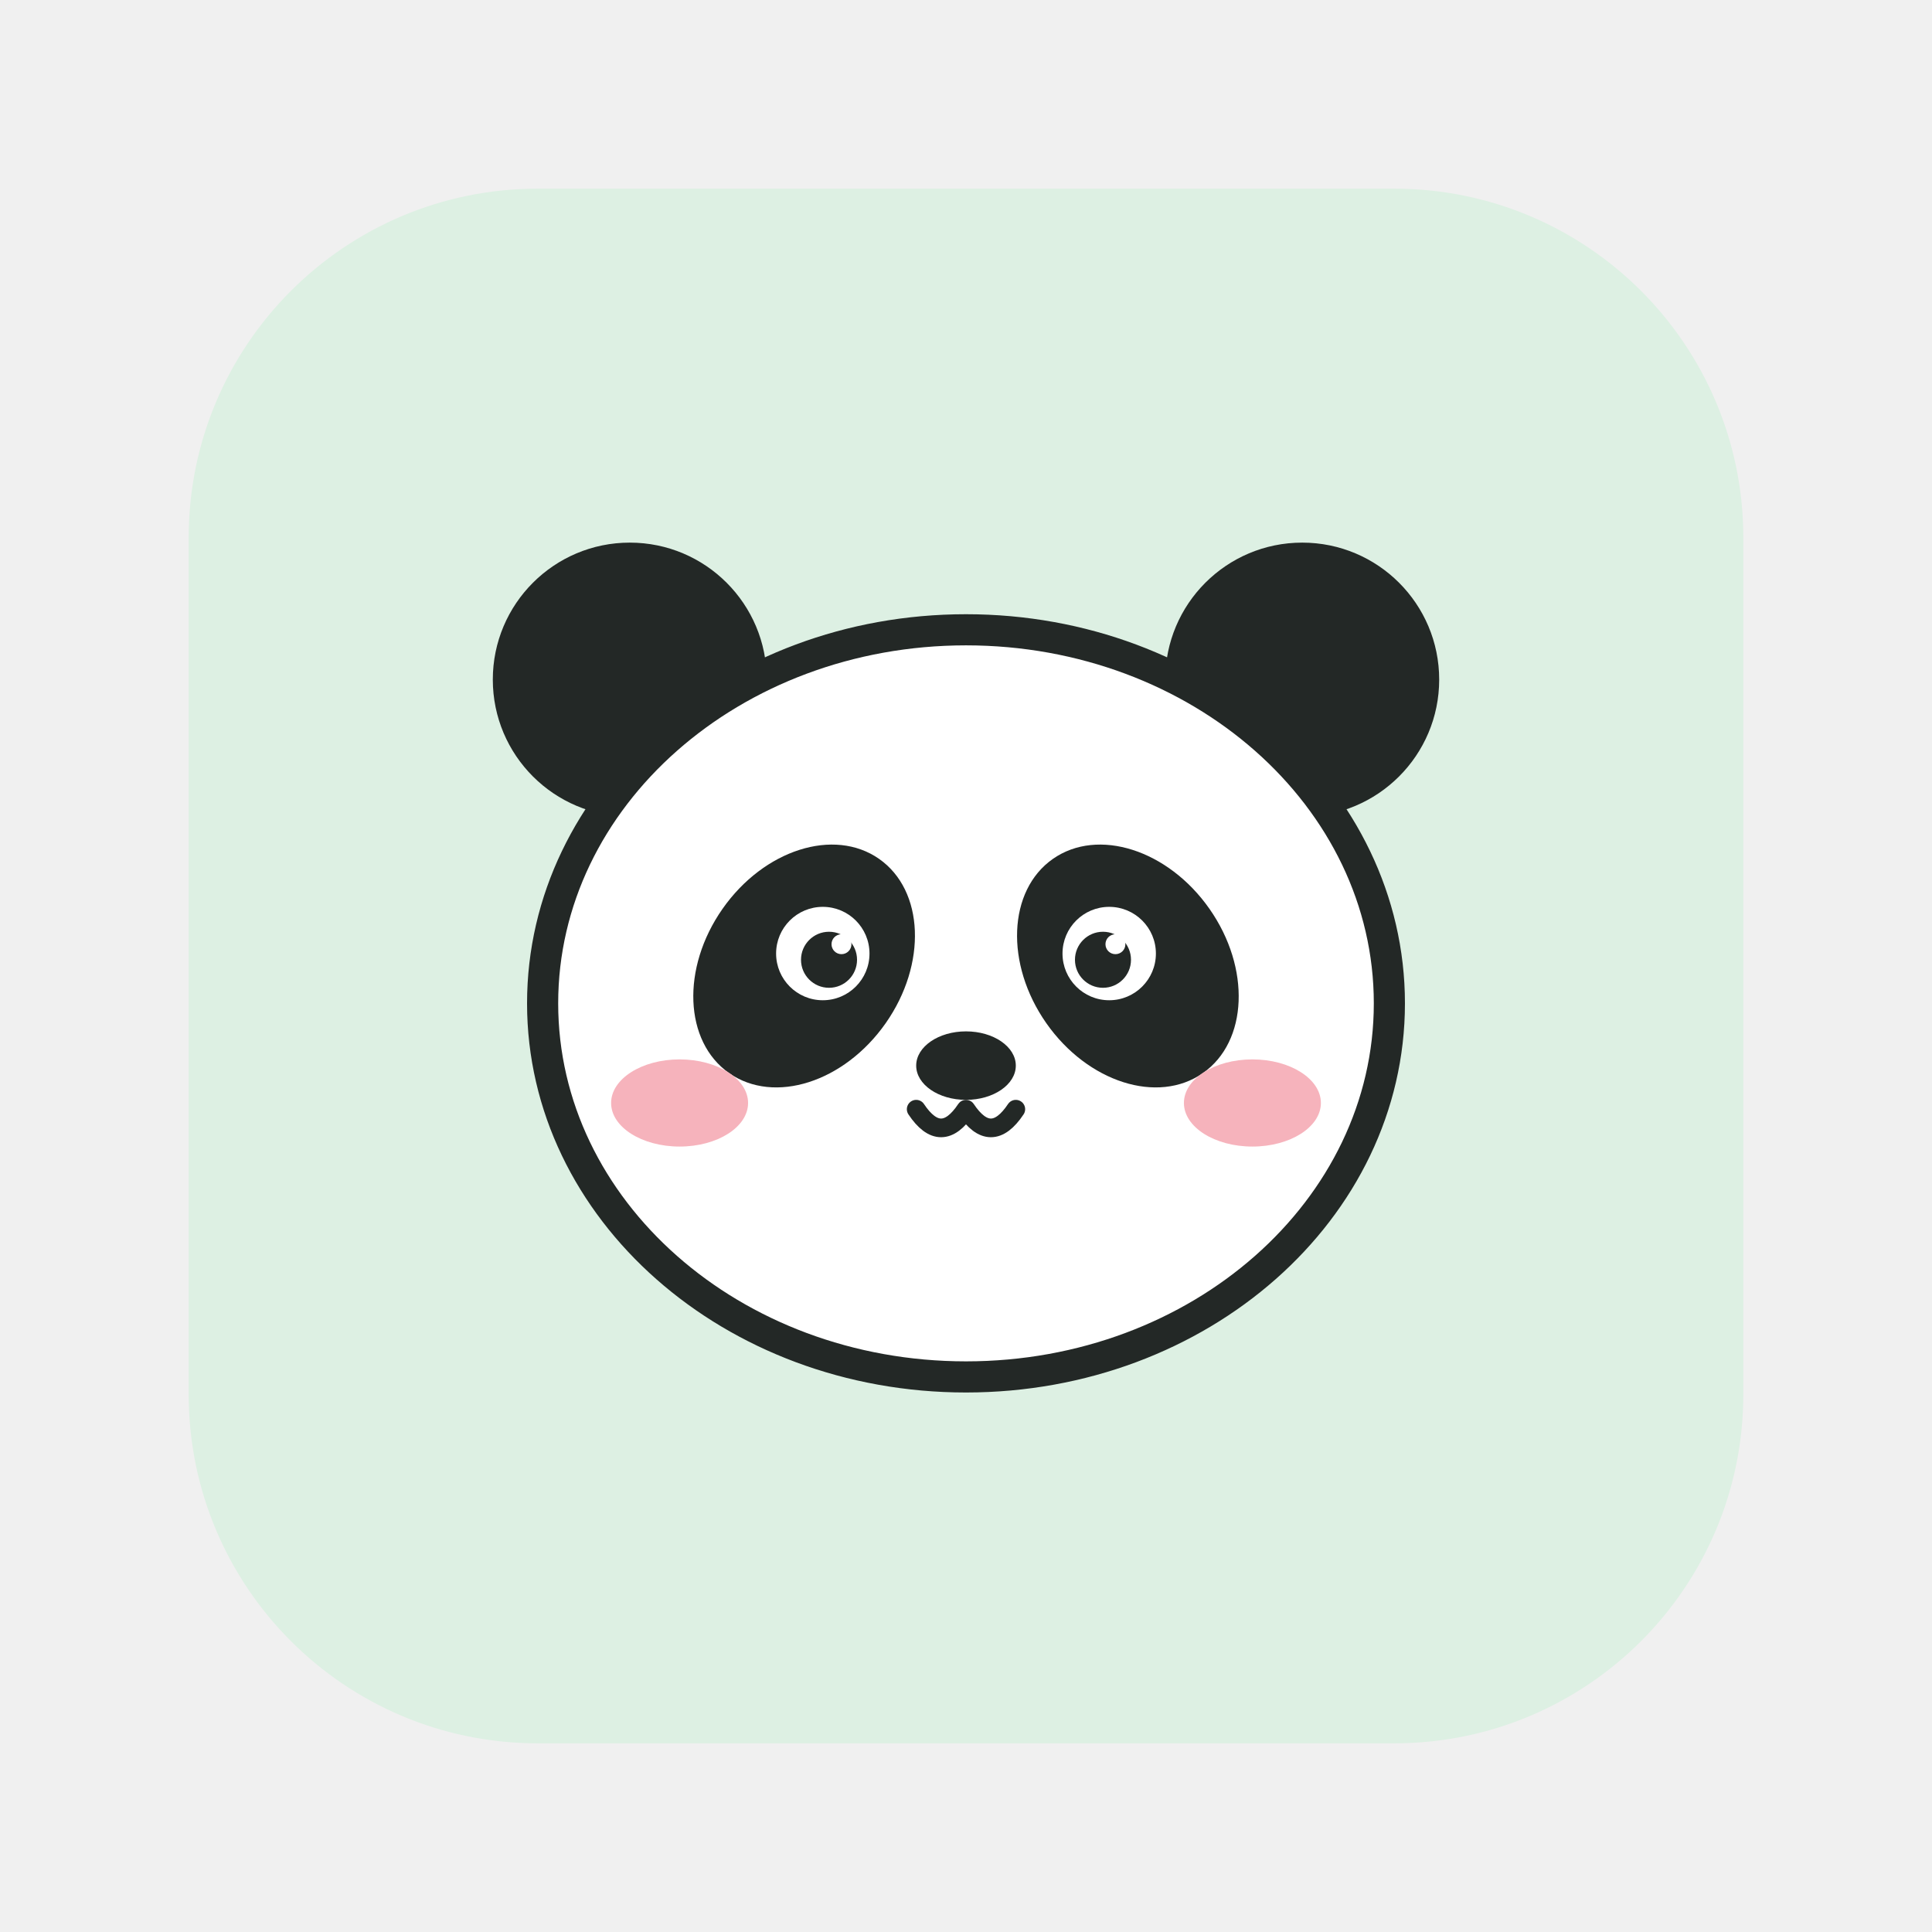
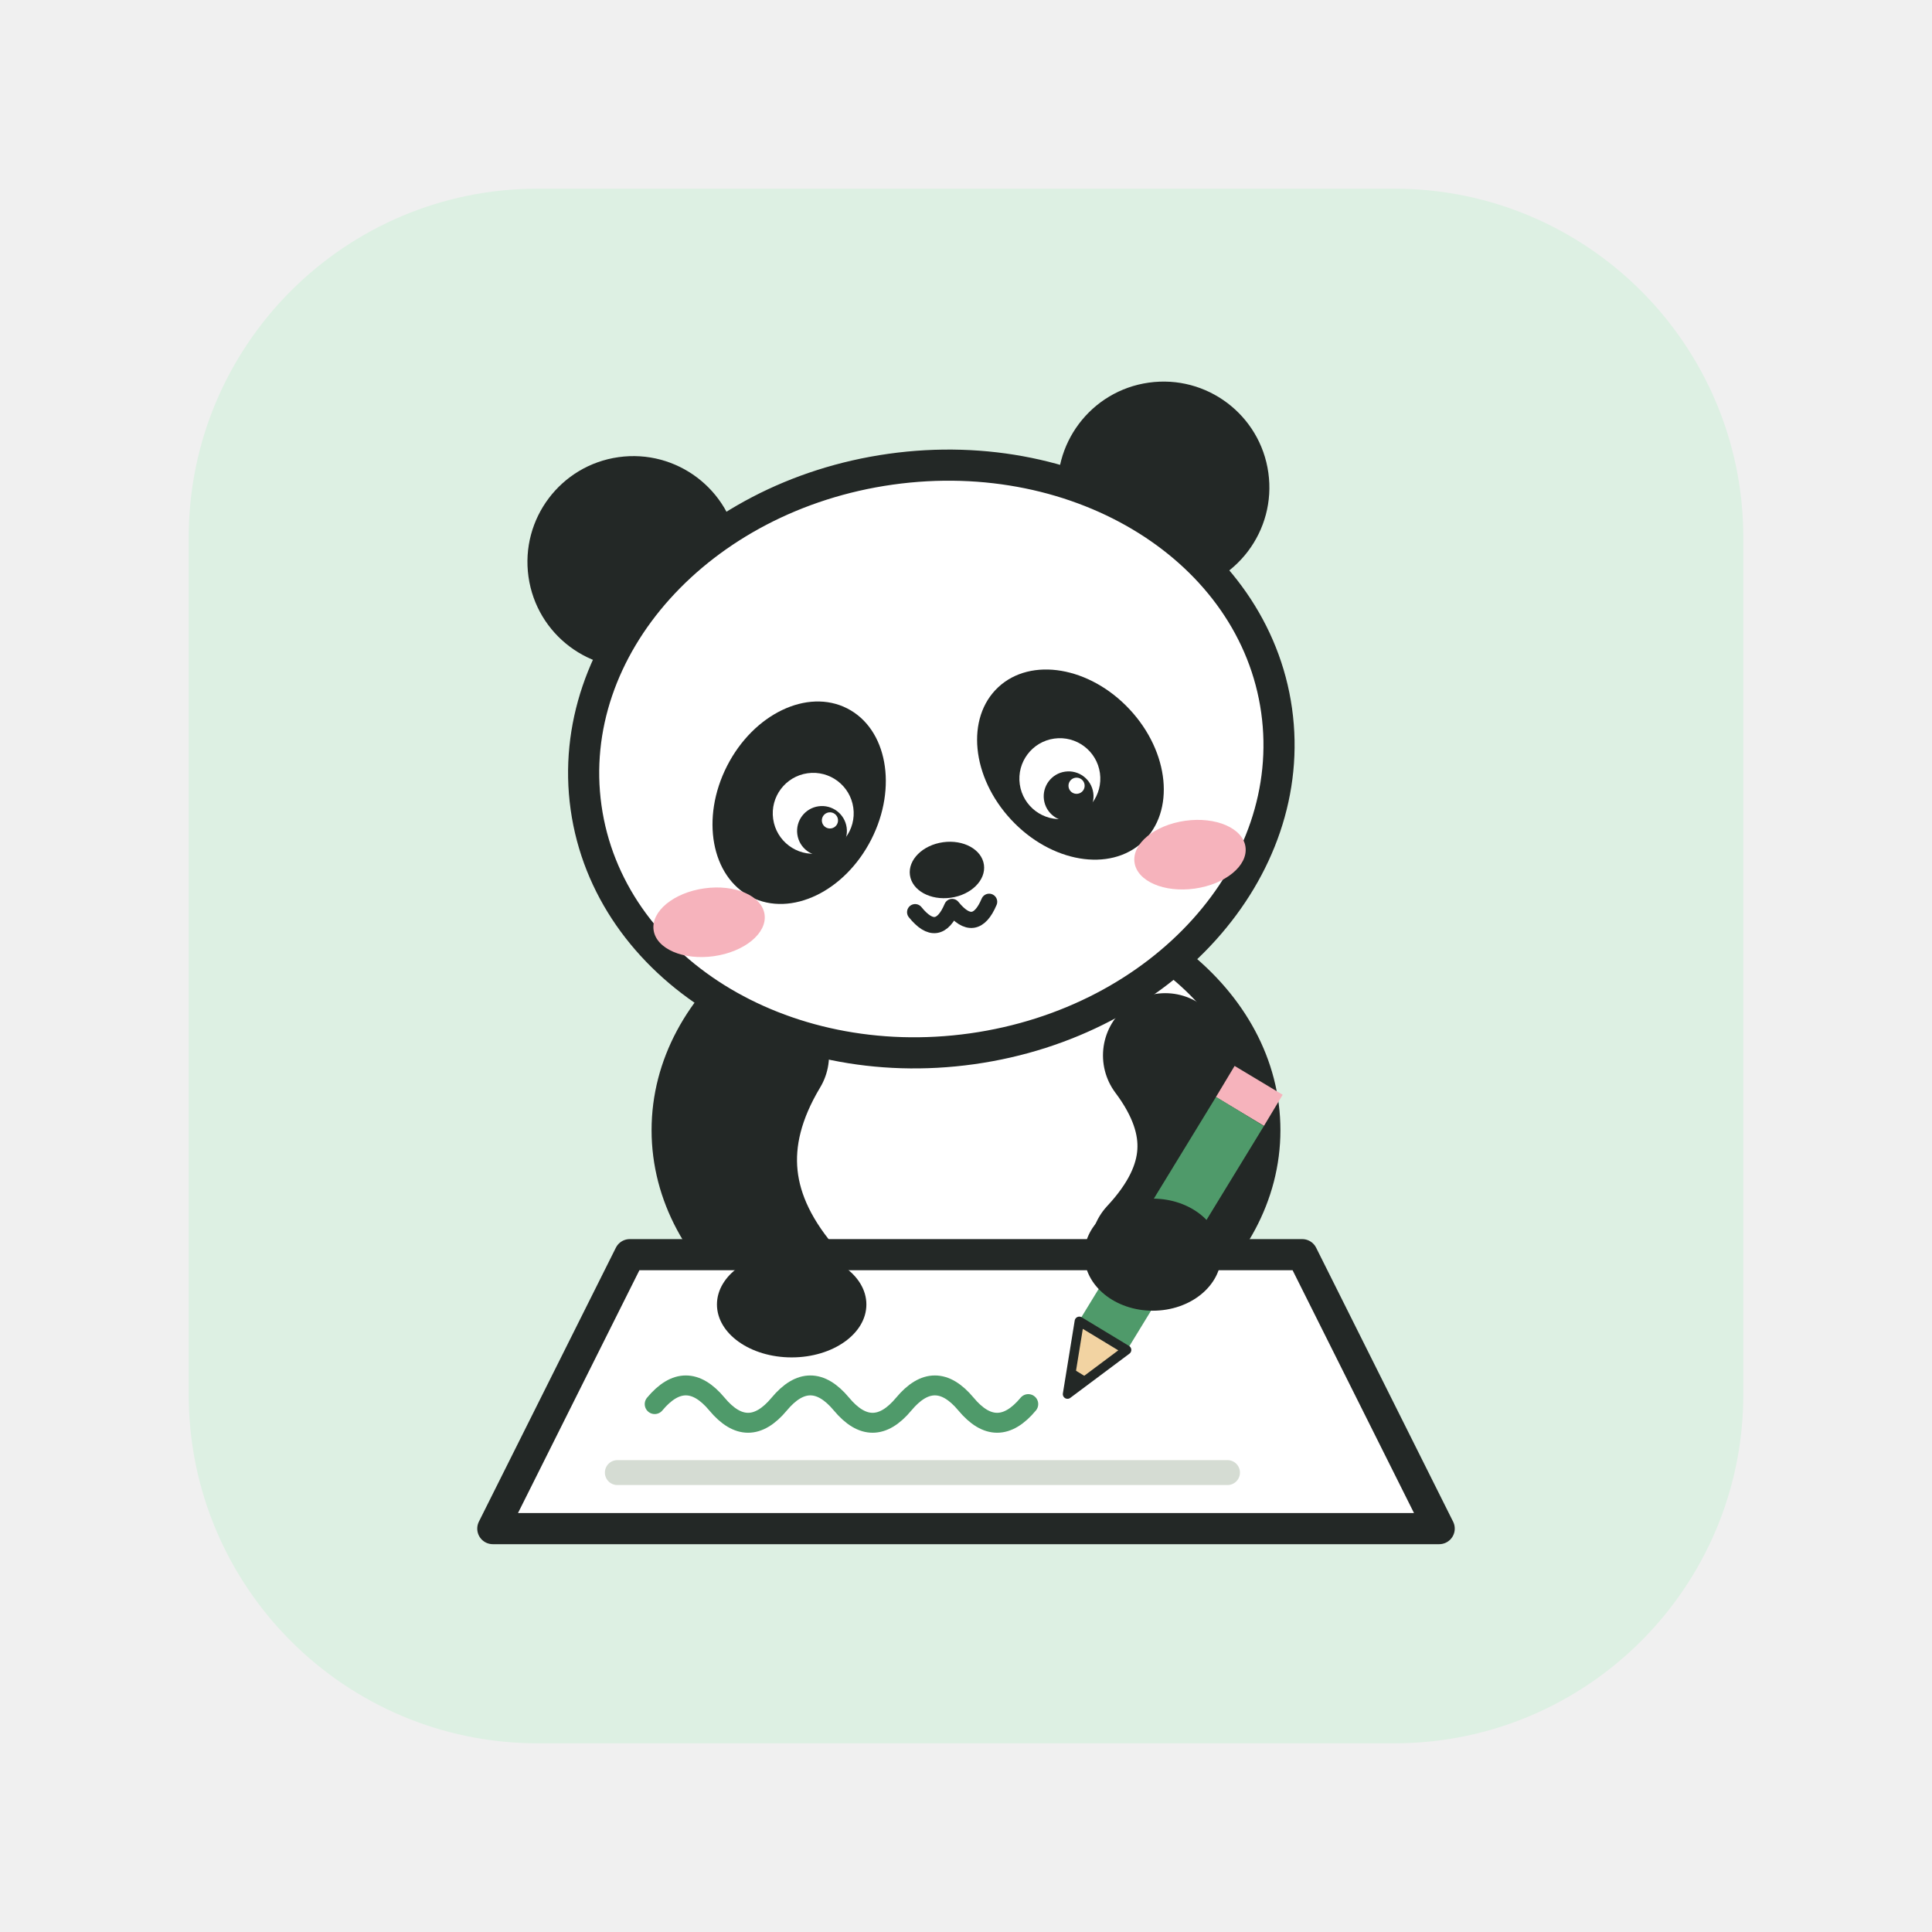
<svg xmlns="http://www.w3.org/2000/svg" viewBox="0 0 1024 1024" width="1024" height="1024">
  <rect x="100" y="100" width="824" height="824" rx="185" fill="#DDF0E3" />
-   <svg x="182" y="182" width="660" height="660" viewBox="0 -2 200 200">
-     <circle cx="46" cy="52" r="22" fill="#232826" />
-     <circle cx="154" cy="52" r="22" fill="#232826" />
-     <ellipse cx="100" cy="104" rx="68" ry="60" fill="#FFFFFF" stroke="#232826" stroke-width="5" />
-     <ellipse cx="74" cy="98" rx="16" ry="21" transform="rotate(35 74 98)" fill="#232826" />
-     <ellipse cx="126" cy="98" rx="16" ry="21" transform="rotate(-35 126 98)" fill="#232826" />
-     <circle cx="77" cy="96" r="7.5" fill="#FFFFFF" />
-     <circle cx="123" cy="96" r="7.5" fill="#FFFFFF" />
-     <circle cx="78" cy="97" r="4.5" fill="#232826" />
-     <circle cx="122" cy="97" r="4.5" fill="#232826" />
-     <ellipse cx="54" cy="120" rx="11" ry="7" fill="#F6B3BC" />
-     <ellipse cx="146" cy="120" rx="11" ry="7" fill="#F6B3BC" />
-     <ellipse cx="100" cy="114" rx="8" ry="5.5" fill="#232826" />
-     <circle cx="80" cy="94.5" r="1.6" fill="#FFFFFF" />
-     <circle cx="124" cy="94.5" r="1.6" fill="#FFFFFF" />
-     <path d="M92,121 Q96,127 100,121 Q104,127 108,121" fill="none" stroke="#232826" stroke-width="3" stroke-linecap="round" stroke-linejoin="round" />
+   <svg x="182" y="170" width="660" height="660" viewBox="0 0 200 200">
+     <ellipse cx="100" cy="130" rx="48" ry="38" fill="#FFFFFF" stroke="#232826" stroke-width="5" />
+     <path d="M68,118 Q56,138 72,156" fill="none" stroke="#232826" stroke-width="20" stroke-linecap="round" />
+     <path d="M132,118 Q144,134 130,149" fill="none" stroke="#232826" stroke-width="20" stroke-linecap="round" />
+     <g transform="rotate(-8 100 110)">
+       <circle cx="57" cy="32" r="17" fill="#232826" />
+       <circle cx="143" cy="32" r="17" fill="#232826" />
+       <ellipse cx="100" cy="70" rx="56" ry="47" fill="#FFFFFF" stroke="#232826" stroke-width="5" />
+       <ellipse cx="78" cy="74" rx="13" ry="17" transform="rotate(35 78 74)" fill="#232826" />
+       <ellipse cx="122" cy="74" rx="13" ry="17" transform="rotate(-35 122 74)" fill="#232826" />
+       <circle cx="80" cy="76" r="6.5" fill="#FFFFFF" />
+       <circle cx="120" cy="76" r="6.5" fill="#FFFFFF" />
+       <circle cx="81" cy="79" r="4" fill="#232826" />
+       <circle cx="121" cy="79" r="4" fill="#232826" />
+       <circle cx="82.5" cy="77.5" r="1.3" fill="#FFFFFF" />
+       <circle cx="122.5" cy="77.5" r="1.3" fill="#FFFFFF" />
+       <ellipse cx="61" cy="91" rx="9" ry="5.5" fill="#F6B3BC" />
+       <ellipse cx="139" cy="91" rx="9" ry="5.5" fill="#F6B3BC" />
+       <ellipse cx="100" cy="88" rx="6" ry="4.5" fill="#232826" />
+       <path d="M94,94 Q97,99 100,94 Q103,99 106,94" fill="none" stroke="#232826" stroke-width="2.6" stroke-linecap="round" stroke-linejoin="round" />
+     </g>
+     <path d="M46,150 H154 L176,194 H24 Z" fill="#FFFFFF" stroke="#232826" stroke-width="5" stroke-linejoin="round" />
+     <path d="M50,174 q5,-6 10,0 t10,0 t10,0 t10,0 t10,0 t10,0" fill="none" stroke="#4F9A6A" stroke-width="3.2" stroke-linecap="round" />
+     <line x1="44" y1="185" x2="142" y2="185" stroke="#D5DCD3" stroke-width="4" stroke-linecap="round" />
+     <line x1="147" y1="122" x2="144" y2="127" stroke="#F6B3BC" stroke-width="9" />
+     <line x1="144" y1="127" x2="122" y2="163" stroke="#4F9A6A" stroke-width="9" />
+     <polygon points="125.8,165.3 118.2,160.7 116.3,172.4" fill="#F2D3A2" stroke="#232826" stroke-width="1.5" stroke-linejoin="round" />
+     <polygon points="117.6,168.6 116.3,172.4 119.4,169.7" fill="#232826" />
+     <ellipse cx="72" cy="158" rx="12" ry="8.5" fill="#232826" />
+     <ellipse cx="130" cy="150" rx="11" ry="9" fill="#232826" />
  </svg>
</svg>
